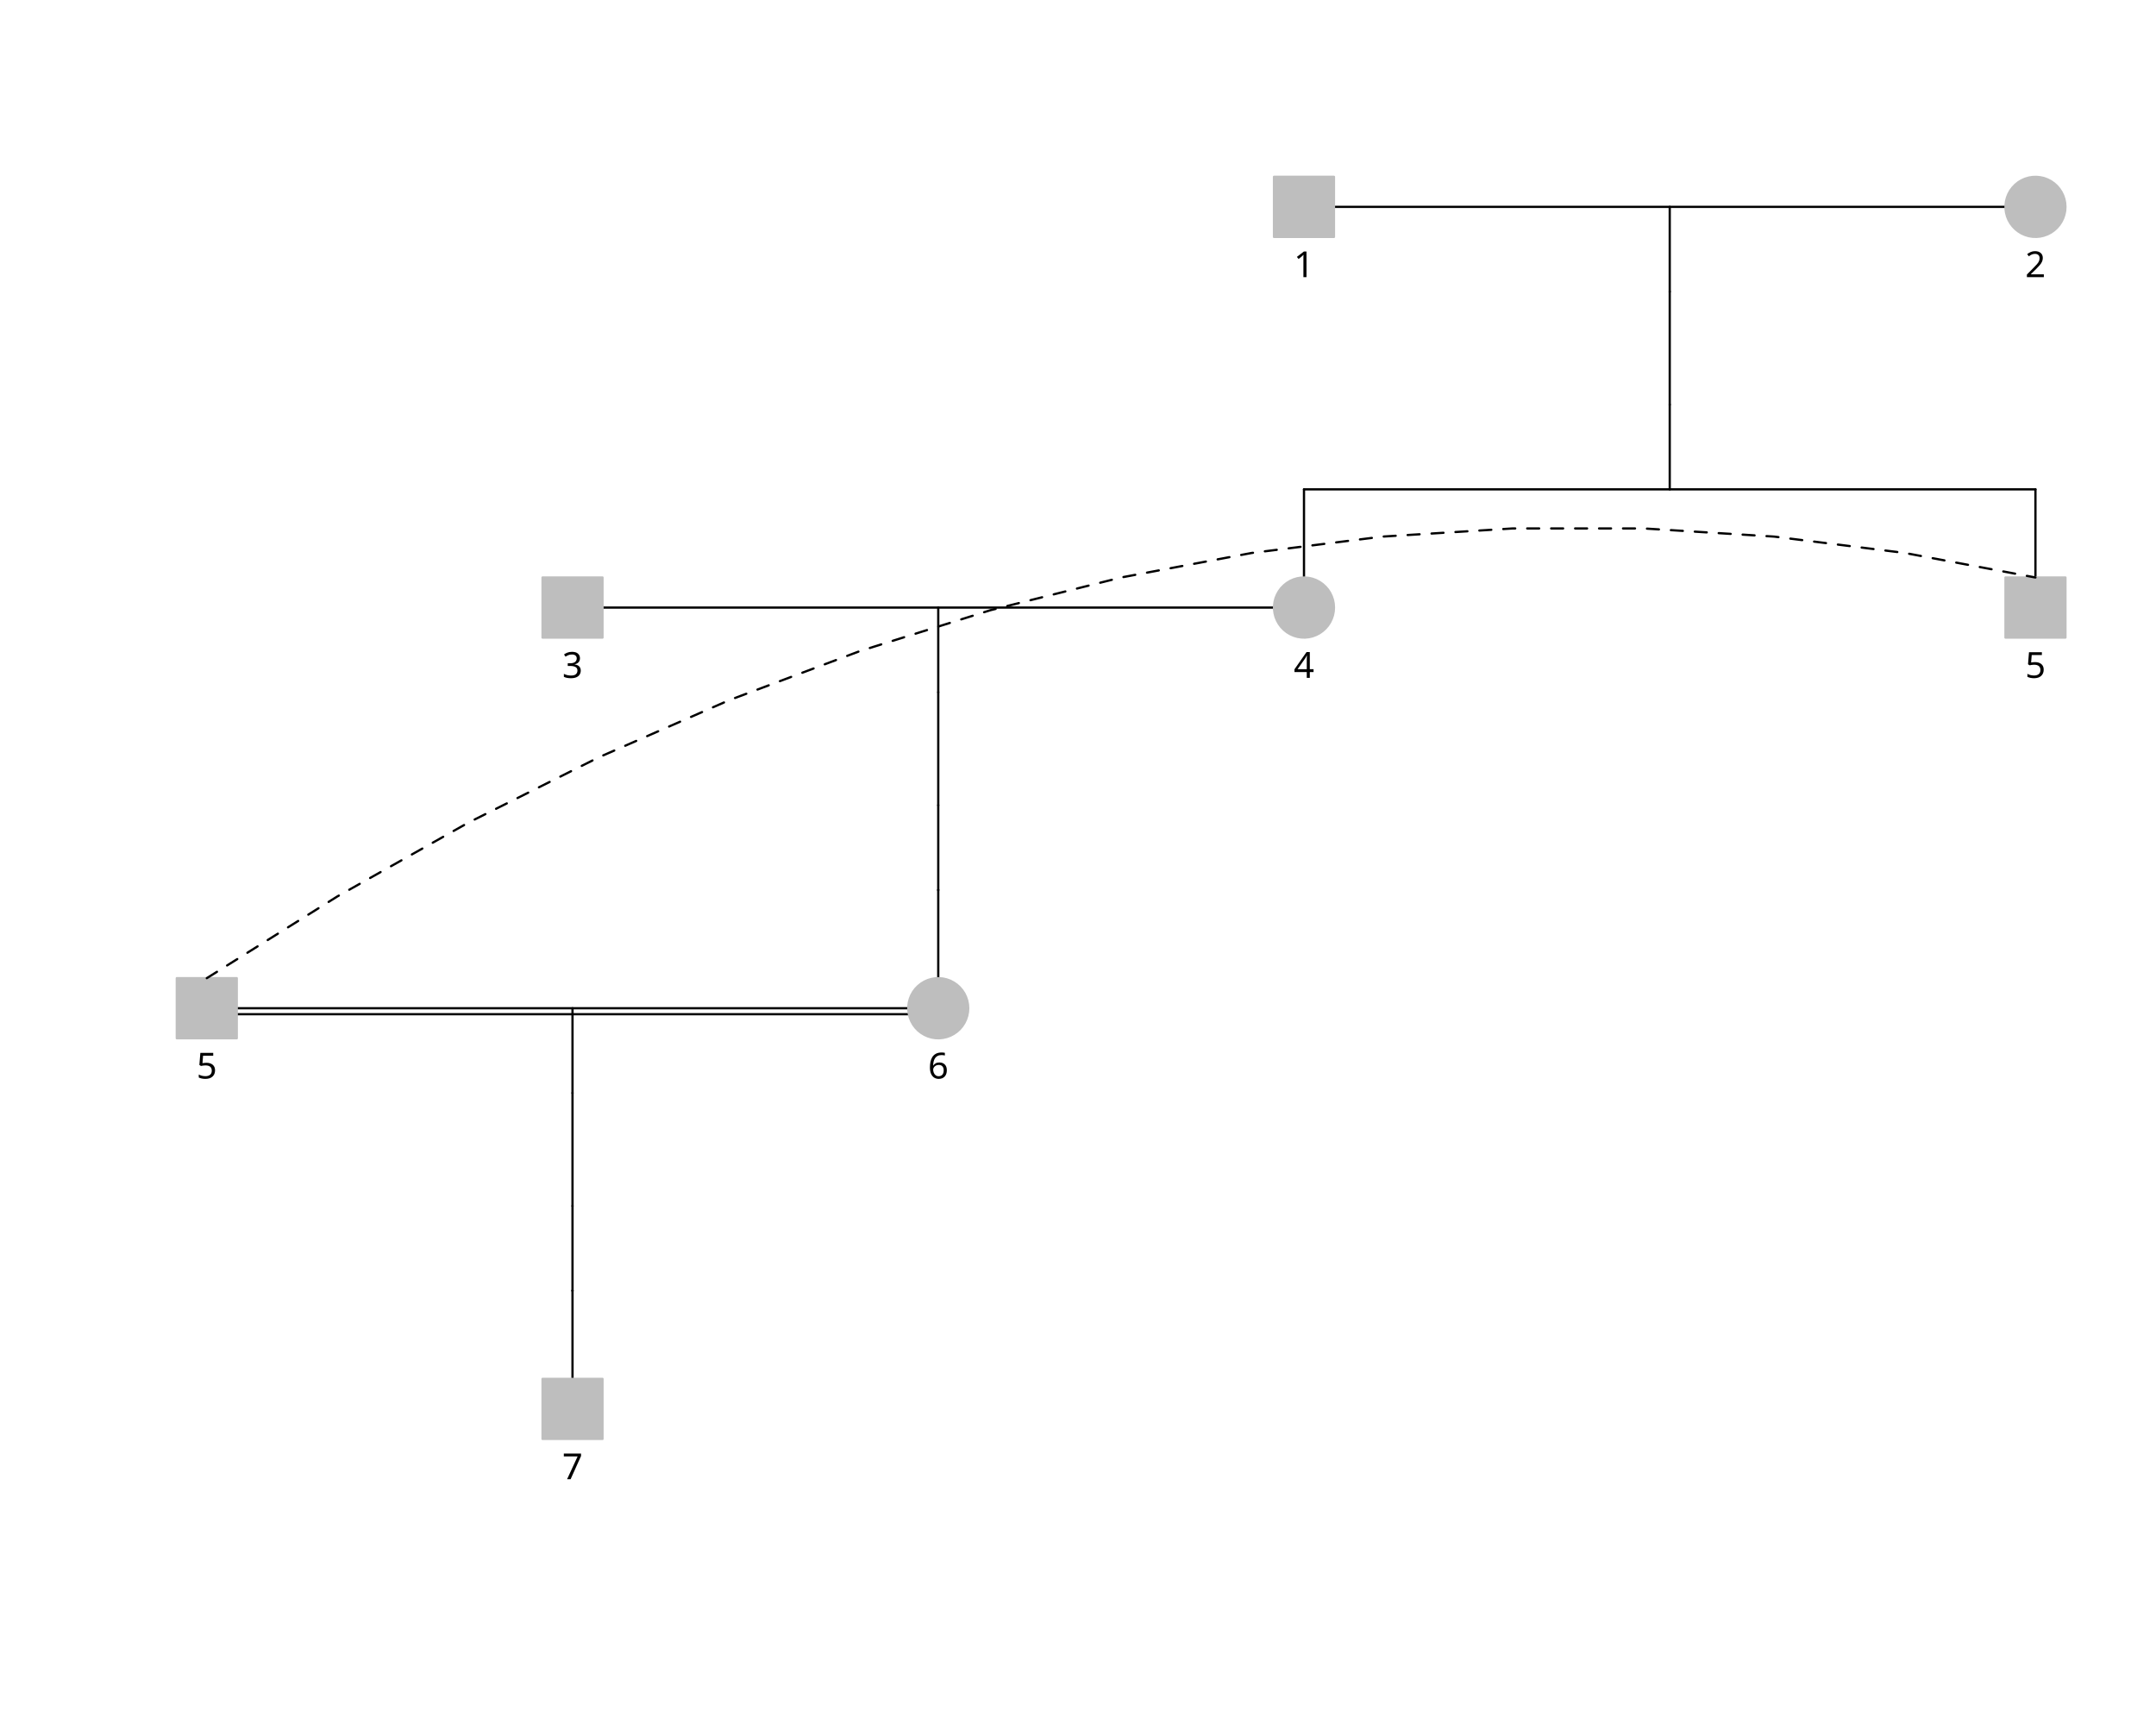
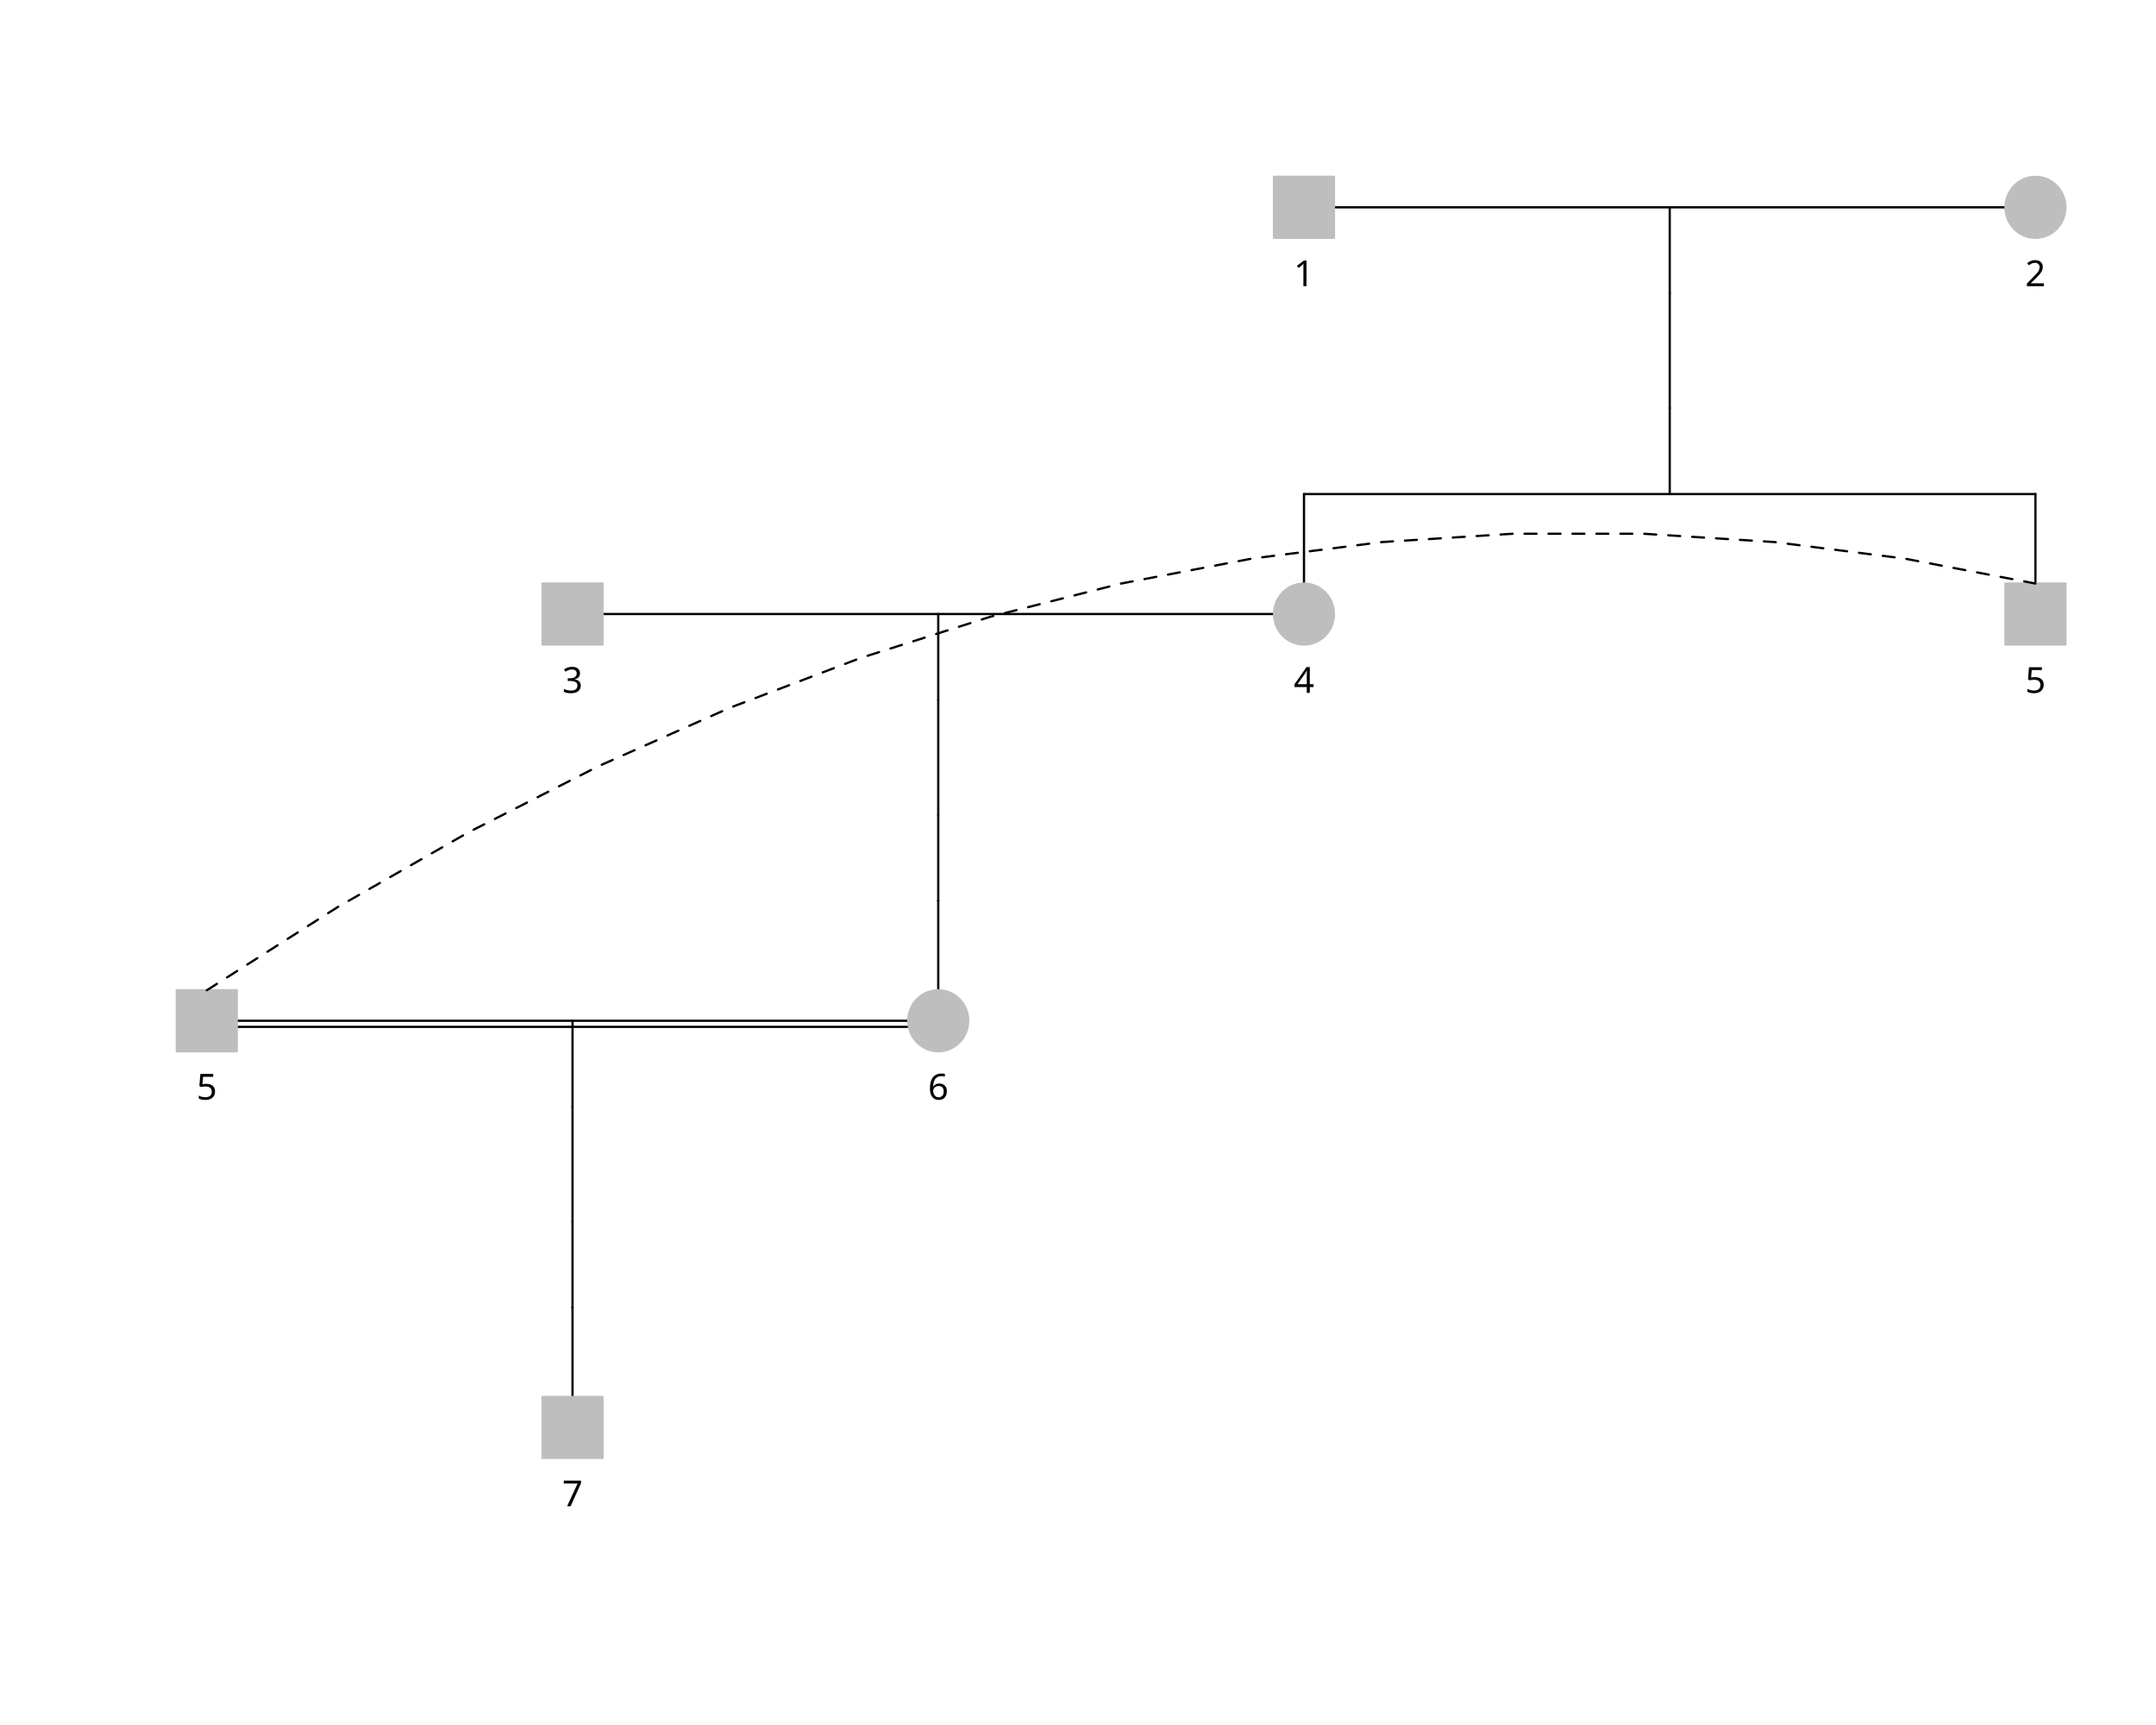
<svg xmlns="http://www.w3.org/2000/svg" class="svglite" data-engine-version="2.0" width="720.00pt" height="576.00pt" viewBox="0 0 720.00 576.00">
  <defs>
    <style type="text/css">
    .svglite line, .svglite polyline, .svglite polygon, .svglite path, .svglite rect, .svglite circle {
      fill: none;
      stroke: #000000;
      stroke-linecap: round;
      stroke-linejoin: round;
      stroke-miterlimit: 10.00;
    }
  </style>
  </defs>
  <rect width="100%" height="100%" style="stroke: none; fill: #FFFFFF;" />
  <defs>
    <clipPath id="cpMC4wMHw3MjAuMDB8MC4wMHw1NzYuMDA=">
      <rect x="0.00" y="0.00" width="720.00" height="576.00" />
    </clipPath>
  </defs>
  <g clip-path="url(#cpMC4wMHw3MjAuMDB8MC4wMHw1NzYuMDA=)">
-     <line x1="445.48" y1="69.07" x2="669.73" y2="69.07" style="stroke-width: 0.75;" />
-     <line x1="201.21" y1="202.87" x2="425.45" y2="202.87" style="stroke-width: 0.75;" />
-     <line x1="79.07" y1="336.66" x2="303.32" y2="336.66" style="stroke-width: 0.75;" />
-     <line x1="79.07" y1="338.66" x2="303.32" y2="338.66" style="stroke-width: 0.75;" />
-     <line x1="435.47" y1="192.83" x2="435.47" y2="163.40" style="stroke-width: 0.75;" />
-     <line x1="679.74" y1="192.83" x2="679.74" y2="163.40" style="stroke-width: 0.75;" />
-     <line x1="435.47" y1="163.40" x2="679.74" y2="163.40" style="stroke-width: 0.75;" />
-     <line x1="557.61" y1="163.40" x2="557.61" y2="135.10" style="stroke-width: 0.75;" />
-     <line x1="557.61" y1="135.10" x2="557.61" y2="97.37" style="stroke-width: 0.75;" />
-     <line x1="557.61" y1="97.37" x2="557.61" y2="69.07" style="stroke-width: 0.75;" />
-     <line x1="313.33" y1="326.62" x2="313.33" y2="297.19" style="stroke-width: 0.75;" />
-     <line x1="313.33" y1="297.19" x2="313.33" y2="297.19" style="stroke-width: 0.75;" />
-     <line x1="313.33" y1="297.19" x2="313.33" y2="268.89" style="stroke-width: 0.75;" />
-     <line x1="313.33" y1="268.89" x2="313.33" y2="231.16" style="stroke-width: 0.75;" />
-     <line x1="313.33" y1="231.16" x2="313.33" y2="202.87" style="stroke-width: 0.75;" />
-     <line x1="191.19" y1="460.42" x2="191.19" y2="430.98" style="stroke-width: 0.75;" />
-     <line x1="191.19" y1="430.98" x2="191.19" y2="430.98" style="stroke-width: 0.75;" />
-     <line x1="191.19" y1="430.98" x2="191.19" y2="402.68" style="stroke-width: 0.75;" />
-     <line x1="191.19" y1="402.68" x2="191.19" y2="364.96" style="stroke-width: 0.75;" />
-     <line x1="191.19" y1="364.96" x2="191.19" y2="336.66" style="stroke-width: 0.75;" />
-     <polygon points="425.45,59.04 425.45,79.11 445.48,79.11 445.48,59.04 " style="stroke-width: 0.75; stroke: #BEBEBE; fill: #BEBEBE;" />
-     <polygon points="181.18,192.83 181.18,212.90 201.21,212.90 201.21,192.83 " style="stroke-width: 0.75; stroke: #BEBEBE; fill: #BEBEBE;" />
-     <polygon points="59.04,326.62 59.04,346.69 79.07,346.69 79.07,326.62 " style="stroke-width: 0.75; stroke: #BEBEBE; fill: #BEBEBE;" />
-     <polygon points="181.18,460.42 181.18,480.48 201.21,480.48 201.21,460.42 " style="stroke-width: 0.75; stroke: #BEBEBE; fill: #BEBEBE;" />
-     <polygon points="689.76,69.07 689.68,70.36 689.43,71.62 689.03,72.84 688.47,74.00 687.77,75.08 686.94,76.06 685.99,76.92 684.94,77.66 683.80,78.25 682.59,78.69 681.34,78.98 680.07,79.10 678.78,79.06 677.52,78.86 676.29,78.49 675.11,77.97 674.01,77.30 673.01,76.50 672.12,75.58 671.35,74.55 670.72,73.43 670.24,72.24 669.91,70.99 669.75,69.72 669.75,68.43 669.91,67.16 670.24,65.91 670.72,64.72 671.35,63.60 672.12,62.57 673.01,61.65 674.01,60.84 675.11,60.18 676.29,59.66 677.52,59.29 678.78,59.09 680.07,59.05 681.34,59.17 682.59,59.45 683.80,59.90 684.94,60.49 685.99,61.23 686.94,62.09 687.77,63.07 688.47,64.15 689.03,65.31 689.43,66.53 689.68,67.79 689.76,69.07 " style="stroke-width: 0.75; stroke: #BEBEBE; fill: #BEBEBE;" />
-     <polygon points="445.48,202.87 445.40,204.15 445.16,205.41 444.75,206.63 444.20,207.79 443.50,208.87 442.66,209.85 441.71,210.71 440.66,211.45 439.52,212.04 438.32,212.49 437.07,212.77 435.79,212.90 434.51,212.85 433.24,212.65 432.01,212.28 430.84,211.76 429.74,211.10 428.74,210.29 427.84,209.37 427.08,208.34 426.45,207.22 425.96,206.03 425.64,204.78 425.47,203.51 425.47,202.22 425.64,200.95 425.96,199.70 426.45,198.51 427.08,197.39 427.84,196.36 428.74,195.44 429.74,194.64 430.84,193.97 432.01,193.45 433.24,193.08 434.51,192.88 435.79,192.84 437.07,192.96 438.32,193.25 439.52,193.69 440.66,194.29 441.71,195.02 442.66,195.89 443.50,196.86 444.20,197.94 444.75,199.10 445.16,200.32 445.40,201.58 445.48,202.87 " style="stroke-width: 0.75; stroke: #BEBEBE; fill: #BEBEBE;" />
-     <polygon points="323.35,336.66 323.26,337.94 323.02,339.20 322.61,340.42 322.06,341.58 321.36,342.66 320.53,343.64 319.58,344.50 318.52,345.24 317.39,345.83 316.18,346.28 314.93,346.56 313.65,346.69 312.37,346.65 311.10,346.44 309.87,346.08 308.70,345.55 307.60,344.89 306.60,344.09 305.70,343.16 304.94,342.13 304.31,341.01 303.83,339.82 303.50,338.58 303.34,337.30 303.34,336.02 303.50,334.74 303.83,333.50 304.31,332.30 304.94,331.18 305.70,330.15 306.60,329.23 307.60,328.43 308.70,327.76 309.87,327.24 311.10,326.88 312.37,326.67 313.65,326.63 314.93,326.75 316.18,327.04 317.39,327.48 318.52,328.08 319.58,328.81 320.53,329.68 321.36,330.66 322.06,331.73 322.61,332.89 323.02,334.11 323.26,335.37 323.35,336.66 " style="stroke-width: 0.75; stroke: #BEBEBE; fill: #BEBEBE;" />
-     <polygon points="669.73,192.83 669.73,212.90 689.76,212.90 689.76,192.83 " style="stroke-width: 0.75; stroke: #BEBEBE; fill: #BEBEBE;" />
-     <polyline points="69.06,326.62 112.68,299.32 156.30,274.75 199.92,252.90 243.54,233.79 287.16,217.41 330.78,203.75 374.40,192.83 418.02,184.64 461.64,179.18 505.26,176.45 548.88,176.45 592.50,179.18 636.12,184.64 679.74,192.83 " style="stroke-width: 0.75; stroke-dasharray: 4.00,4.00;" />
-     <text x="435.47" y="92.55" text-anchor="middle" style="font-size: 12.00px; font-family: sans;" textLength="6.67px" lengthAdjust="spacingAndGlyphs">1</text>
-     <text x="191.19" y="226.34" text-anchor="middle" style="font-size: 12.00px; font-family: sans;" textLength="6.67px" lengthAdjust="spacingAndGlyphs">3</text>
-     <text x="69.06" y="360.13" text-anchor="middle" style="font-size: 12.00px; font-family: sans;" textLength="6.67px" lengthAdjust="spacingAndGlyphs">5</text>
-     <text x="191.19" y="493.93" text-anchor="middle" style="font-size: 12.00px; font-family: sans;" textLength="6.67px" lengthAdjust="spacingAndGlyphs">7</text>
-     <text x="679.74" y="92.55" text-anchor="middle" style="font-size: 12.00px; font-family: sans;" textLength="6.67px" lengthAdjust="spacingAndGlyphs">2</text>
-     <text x="435.47" y="226.34" text-anchor="middle" style="font-size: 12.00px; font-family: sans;" textLength="6.67px" lengthAdjust="spacingAndGlyphs">4</text>
-     <text x="313.33" y="360.13" text-anchor="middle" style="font-size: 12.00px; font-family: sans;" textLength="6.67px" lengthAdjust="spacingAndGlyphs">6</text>
-     <text x="679.74" y="226.34" text-anchor="middle" style="font-size: 12.00px; font-family: sans;" textLength="6.67px" lengthAdjust="spacingAndGlyphs">5</text>
+     <line x1="445.48" y1="69.23" x2="669.73" y2="69.23" style="stroke-width: 0.75;" />
+     <line x1="201.21" y1="205.03" x2="425.45" y2="205.03" style="stroke-width: 0.75;" />
+     <line x1="79.07" y1="340.84" x2="303.32" y2="340.84" style="stroke-width: 0.75;" />
+     <line x1="79.07" y1="342.88" x2="303.32" y2="342.88" style="stroke-width: 0.75;" />
+     <line x1="435.47" y1="194.85" x2="435.47" y2="164.97" style="stroke-width: 0.75;" />
+     <line x1="679.74" y1="194.85" x2="679.74" y2="164.97" style="stroke-width: 0.75;" />
+     <line x1="435.47" y1="164.97" x2="679.74" y2="164.97" style="stroke-width: 0.75;" />
+     <line x1="557.61" y1="164.97" x2="557.61" y2="136.25" style="stroke-width: 0.75;" />
+     <line x1="557.61" y1="136.25" x2="557.61" y2="97.95" style="stroke-width: 0.75;" />
+     <line x1="557.61" y1="97.95" x2="557.61" y2="69.23" style="stroke-width: 0.75;" />
+     <line x1="313.33" y1="330.66" x2="313.33" y2="300.78" style="stroke-width: 0.75;" />
+     <line x1="313.33" y1="300.78" x2="313.33" y2="300.78" style="stroke-width: 0.75;" />
+     <line x1="313.33" y1="300.78" x2="313.33" y2="272.05" style="stroke-width: 0.75;" />
+     <line x1="313.33" y1="272.05" x2="313.33" y2="233.76" style="stroke-width: 0.75;" />
+     <line x1="313.33" y1="233.76" x2="313.33" y2="205.03" style="stroke-width: 0.75;" />
+     <line x1="191.19" y1="466.46" x2="191.19" y2="436.59" style="stroke-width: 0.75;" />
+     <line x1="191.19" y1="436.59" x2="191.19" y2="436.59" style="stroke-width: 0.75;" />
+     <line x1="191.19" y1="436.59" x2="191.19" y2="407.86" style="stroke-width: 0.75;" />
+     <line x1="191.19" y1="407.86" x2="191.19" y2="369.56" style="stroke-width: 0.75;" />
+     <line x1="191.19" y1="369.56" x2="191.19" y2="340.84" style="stroke-width: 0.75;" />
+     <polygon points="425.45,59.04 425.45,79.41 445.48,79.41 445.48,59.04 " style="stroke-width: 0.75; stroke: #BEBEBE; fill: #BEBEBE;" />
+     <polygon points="181.18,194.85 181.18,215.22 201.21,215.22 201.21,194.85 " style="stroke-width: 0.75; stroke: #BEBEBE; fill: #BEBEBE;" />
+     <polygon points="59.04,330.66 59.04,351.03 79.07,351.03 79.07,330.66 " style="stroke-width: 0.75; stroke: #BEBEBE; fill: #BEBEBE;" />
+     <polygon points="181.18,466.46 181.18,486.83 201.21,486.83 201.21,466.46 " style="stroke-width: 0.75; stroke: #BEBEBE; fill: #BEBEBE;" />
+     <polygon points="689.76,69.23 689.68,70.53 689.43,71.81 689.03,73.05 688.47,74.22 687.77,75.32 686.94,76.31 685.99,77.19 684.94,77.94 683.80,78.54 682.59,78.99 681.34,79.28 680.07,79.41 678.78,79.36 677.52,79.16 676.29,78.78 675.11,78.26 674.01,77.58 673.01,76.77 672.12,75.83 671.35,74.78 670.72,73.64 670.24,72.44 669.91,71.17 669.75,69.88 669.75,68.57 669.91,67.28 670.24,66.02 670.72,64.81 671.35,63.67 672.12,62.62 673.01,61.69 674.01,60.87 675.11,60.20 676.29,59.67 677.52,59.30 678.78,59.09 680.07,59.05 681.34,59.17 682.59,59.46 683.80,59.91 684.94,60.52 685.99,61.26 686.94,62.14 687.77,63.13 688.47,64.23 689.03,65.40 689.43,66.64 689.68,67.92 689.76,69.23 " style="stroke-width: 0.75; stroke: #BEBEBE; fill: #BEBEBE;" />
+     <polygon points="445.48,205.03 445.40,206.34 445.16,207.62 444.75,208.86 444.20,210.03 443.50,211.13 442.66,212.12 441.71,213.00 440.66,213.74 439.52,214.35 438.32,214.80 437.07,215.09 435.79,215.21 434.51,215.17 433.24,214.96 432.01,214.59 430.84,214.06 429.74,213.39 428.74,212.57 427.84,211.64 427.08,210.59 426.45,209.45 425.96,208.24 425.64,206.98 425.47,205.69 425.47,204.38 425.64,203.09 425.96,201.82 426.45,200.61 427.08,199.48 427.84,198.43 428.74,197.49 429.74,196.68 430.84,196.00 432.01,195.47 433.24,195.10 434.51,194.89 435.79,194.85 437.07,194.98 438.32,195.27 439.52,195.72 440.66,196.32 441.71,197.07 442.66,197.95 443.50,198.94 444.20,200.04 444.75,201.21 445.16,202.45 445.40,203.73 445.48,205.03 " style="stroke-width: 0.75; stroke: #BEBEBE; fill: #BEBEBE;" />
+     <polygon points="323.35,340.84 323.26,342.14 323.02,343.43 322.61,344.66 322.06,345.84 321.36,346.93 320.53,347.93 319.58,348.80 318.52,349.55 317.39,350.16 316.18,350.61 314.93,350.90 313.65,351.02 312.37,350.98 311.10,350.77 309.87,350.40 308.70,349.87 307.60,349.20 306.60,348.38 305.70,347.44 304.94,346.40 304.31,345.26 303.83,344.05 303.50,342.79 303.34,341.49 303.34,340.19 303.50,338.89 303.83,337.63 304.31,336.42 304.94,335.28 305.70,334.24 306.60,333.30 307.60,332.49 308.70,331.81 309.87,331.28 311.10,330.91 312.37,330.70 313.65,330.66 314.93,330.79 316.18,331.08 317.39,331.53 318.52,332.13 319.58,332.88 320.53,333.76 321.36,334.75 322.06,335.84 322.61,337.02 323.02,338.26 323.26,339.54 323.35,340.84 " style="stroke-width: 0.75; stroke: #BEBEBE; fill: #BEBEBE;" />
+     <polygon points="669.73,194.85 669.73,215.22 689.76,215.22 689.76,194.85 " style="stroke-width: 0.75; stroke: #BEBEBE; fill: #BEBEBE;" />
+     <polyline points="69.06,330.66 112.68,302.94 156.30,278.00 199.92,255.82 243.54,236.42 287.16,219.79 330.78,205.93 374.40,194.85 418.02,186.53 461.64,180.99 505.26,178.22 548.88,178.22 592.50,180.99 636.12,186.53 679.74,194.85 " style="stroke-width: 0.75; stroke-dasharray: 4.00,4.00;" />
+     <text x="435.47" y="95.55" text-anchor="middle" style="font-size: 12.00px; font-family: sans;" textLength="6.67px" lengthAdjust="spacingAndGlyphs">1</text>
+     <text x="191.19" y="231.35" text-anchor="middle" style="font-size: 12.00px; font-family: sans;" textLength="6.67px" lengthAdjust="spacingAndGlyphs">3</text>
+     <text x="69.06" y="367.16" text-anchor="middle" style="font-size: 12.00px; font-family: sans;" textLength="6.67px" lengthAdjust="spacingAndGlyphs">5</text>
+     <text x="191.19" y="502.97" text-anchor="middle" style="font-size: 12.00px; font-family: sans;" textLength="6.67px" lengthAdjust="spacingAndGlyphs">7</text>
+     <text x="679.74" y="95.55" text-anchor="middle" style="font-size: 12.00px; font-family: sans;" textLength="6.67px" lengthAdjust="spacingAndGlyphs">2</text>
+     <text x="435.47" y="231.35" text-anchor="middle" style="font-size: 12.00px; font-family: sans;" textLength="6.67px" lengthAdjust="spacingAndGlyphs">4</text>
+     <text x="313.33" y="367.16" text-anchor="middle" style="font-size: 12.00px; font-family: sans;" textLength="6.67px" lengthAdjust="spacingAndGlyphs">6</text>
+     <text x="679.74" y="231.35" text-anchor="middle" style="font-size: 12.00px; font-family: sans;" textLength="6.67px" lengthAdjust="spacingAndGlyphs">5</text>
  </g>
</svg>
